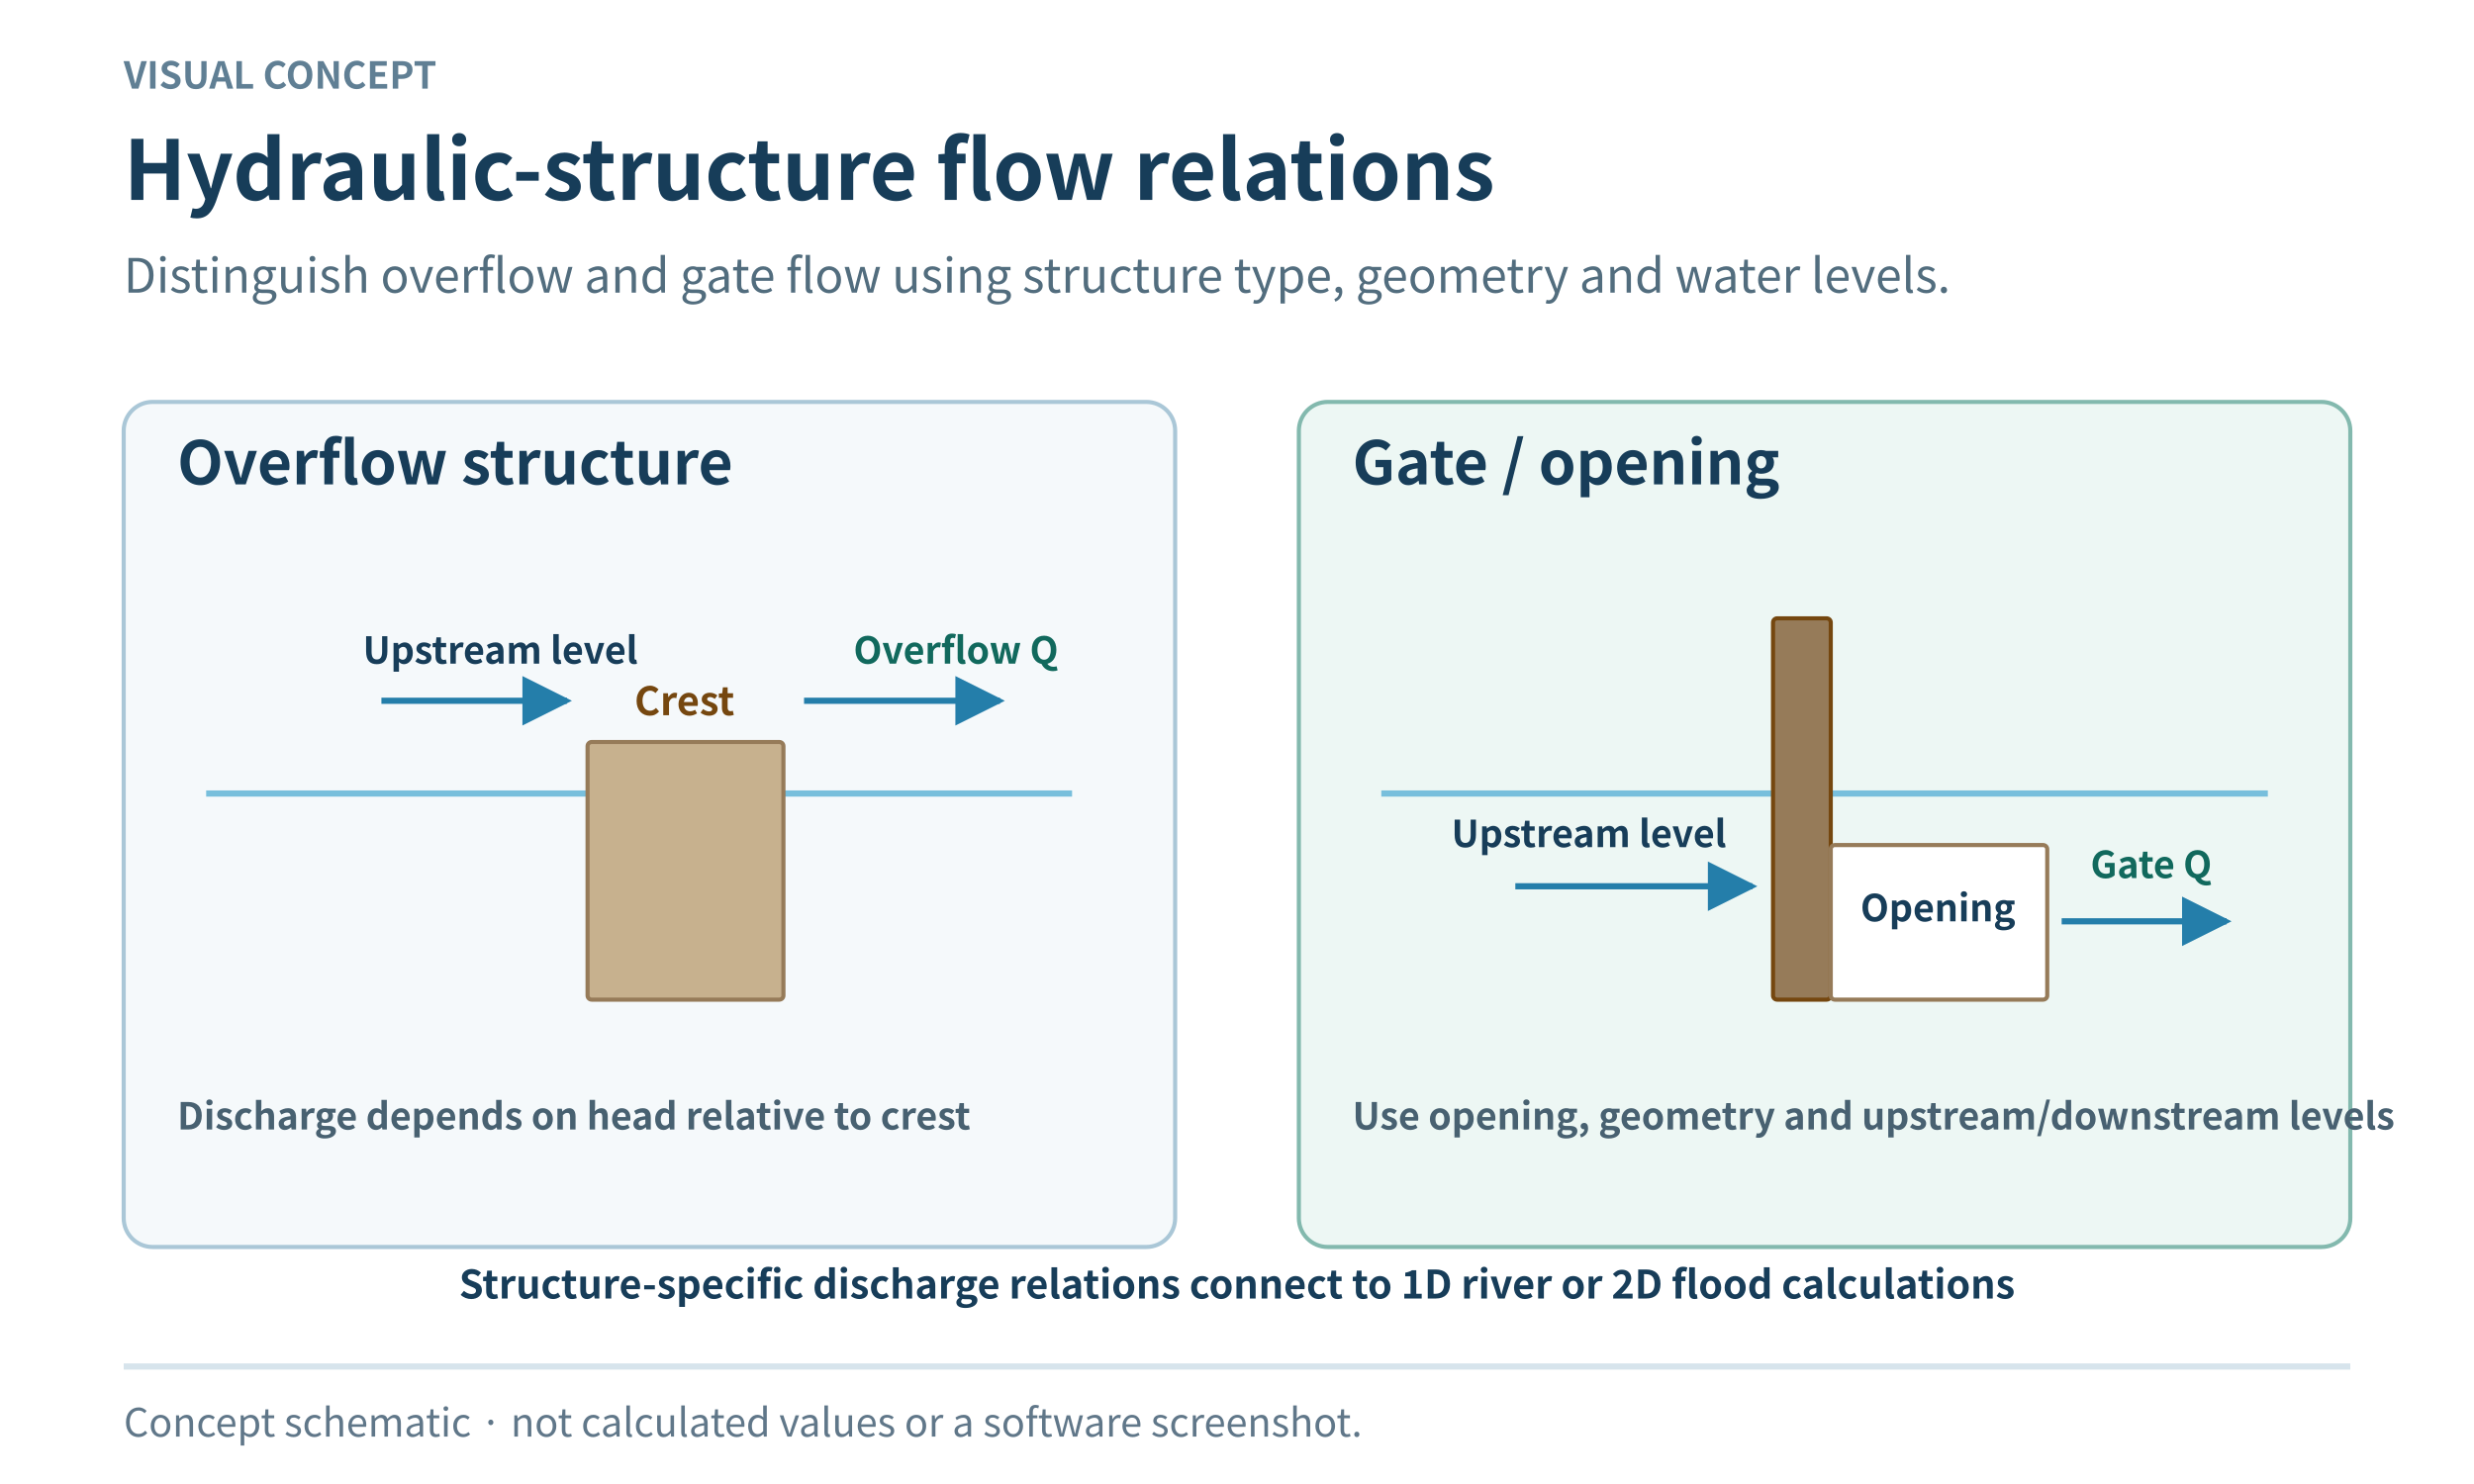
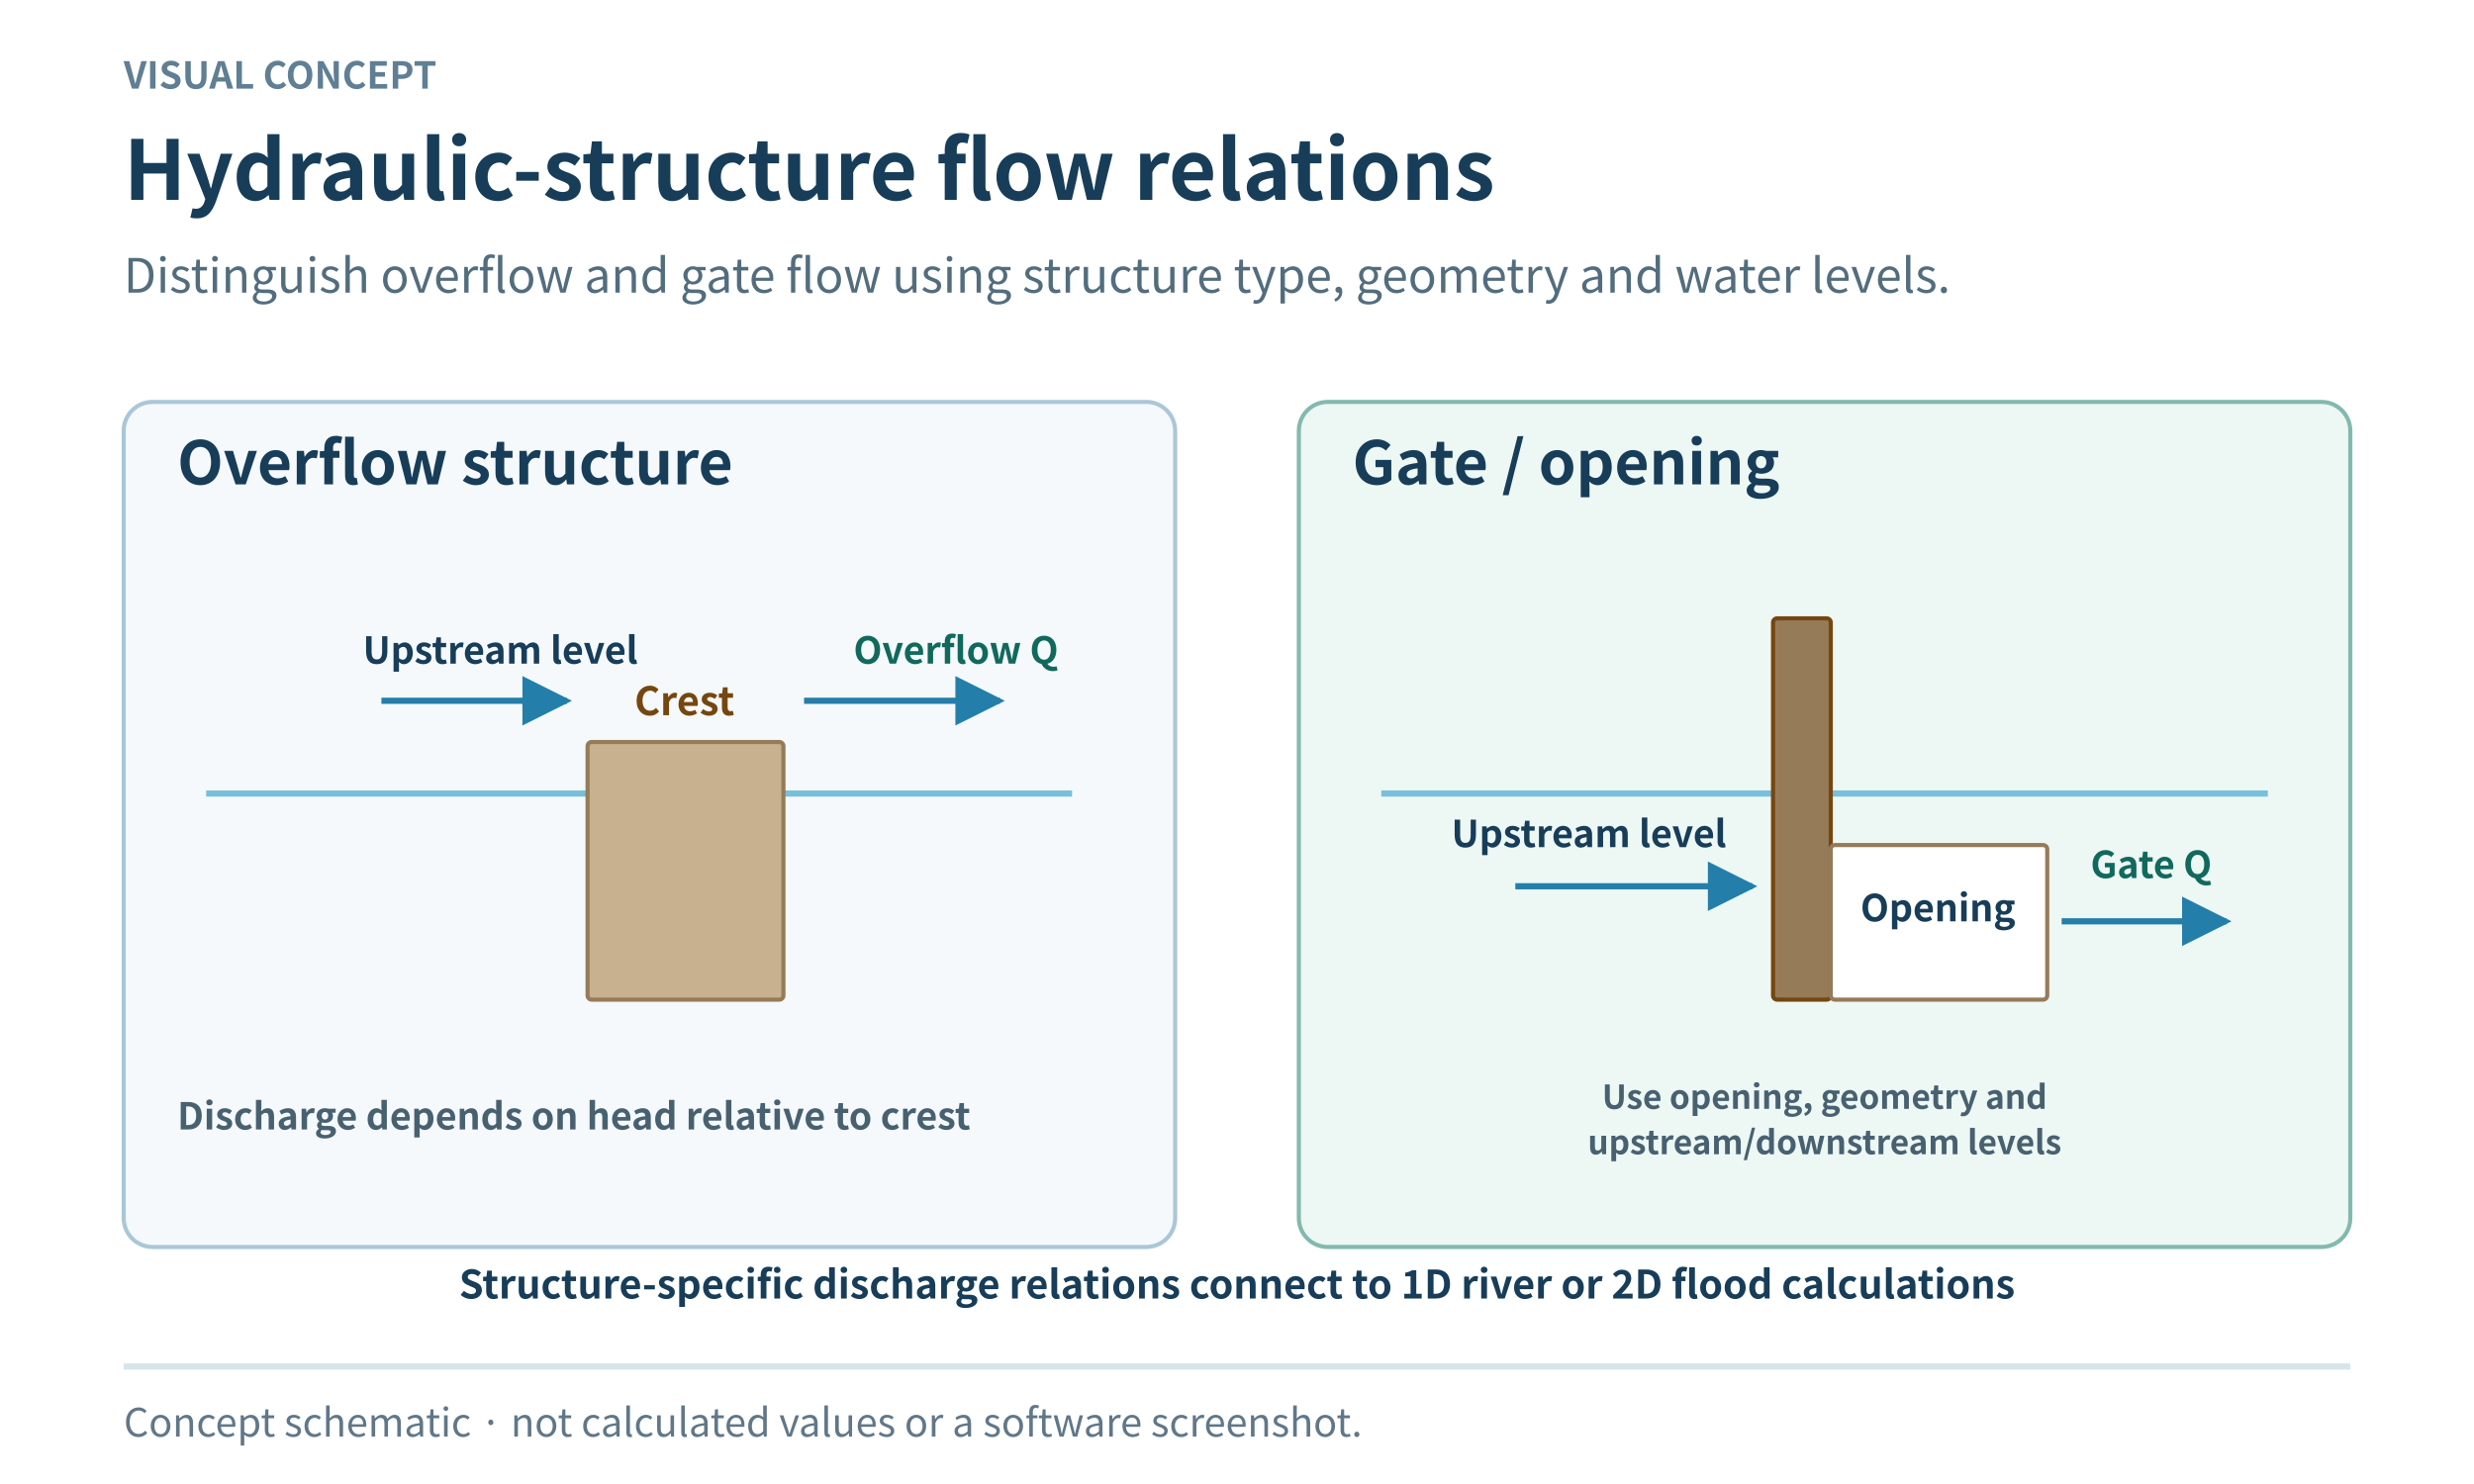
<svg xmlns="http://www.w3.org/2000/svg" width="1200" height="720" viewBox="0 0 1200 720" role="img" aria-labelledby="title desc">
  <defs>
    <marker id="arrow" viewBox="0 0 10 10" refX="9" refY="5" markerWidth="8" markerHeight="8" orient="auto-start-reverse">
      <path d="M0 0 10 5 0 10Z" fill="#247eaa" />
    </marker>
  </defs>
  <rect width="1200" height="720" fill="#fff" />
  <g font-family="Noto Sans CJK KR,Noto Sans KR,Malgun Gothic,Arial,sans-serif">
    <text x="60" y="43" font-size="18" font-weight="600" fill="#607f94">VISUAL CONCEPT</text>
    <text x="60" y="97" font-size="40" font-weight="700" fill="#173d59">Hydraulic-structure flow relations</text>
    <text x="60" y="142" font-size="23" fill="#526d7e">Distinguish overflow and gate flow using structure type, geometry and water levels.</text>
    <rect x="60" y="195" width="510" height="410" rx="14" fill="#f5f9fb" stroke="#aac7d7" stroke-width="2" />
    <text x="86" y="235" font-size="29" font-weight="700" fill="#173d59">Overflow structure</text>
    <line x1="100" y1="385" x2="520" y2="385" stroke="#78bfdc" stroke-width="3" />
    <rect x="285" y="360" width="95" height="125" rx="2" fill="#c7b18e" stroke="#967b59" stroke-width="2" />
    <text x="332" y="347" text-anchor="middle" font-size="19" font-weight="700" fill="#75470f">Crest</text>
    <path d="M185 340H275" fill="none" stroke="#247eaa" stroke-width="3" marker-end="url(#arrow)" />
    <text x="176" y="322" font-size="18" font-weight="600" fill="#173d59">Upstream level</text>
    <path d="M390 340H485" fill="none" stroke="#247eaa" stroke-width="3" marker-end="url(#arrow)" />
    <text x="414" y="322" font-size="18" font-weight="700" fill="#11695d">Overflow Q</text>
    <text x="86" y="548" font-size="18" font-weight="600" fill="#486171">Discharge depends on head relative to crest</text>
    <rect x="630" y="195" width="510" height="410" rx="14" fill="#edf7f4" stroke="#83b9ae" stroke-width="2" />
    <text x="656" y="235" font-size="29" font-weight="700" fill="#173d59">Gate / opening</text>
    <line x1="670" y1="385" x2="1100" y2="385" stroke="#78bfdc" stroke-width="3" />
    <rect x="860" y="300" width="28" height="185" rx="2" fill="#967b59" stroke="#75470f" stroke-width="2" />
    <rect x="888" y="410" width="105" height="75" rx="2" fill="#fff" stroke="#967b59" stroke-width="2" />
    <text x="940" y="447" text-anchor="middle" font-size="18" font-weight="700" fill="#173d59">Opening</text>
    <path d="M735 430H850" fill="none" stroke="#247eaa" stroke-width="3" marker-end="url(#arrow)" />
    <text x="704" y="411" font-size="18" font-weight="600" fill="#173d59">Upstream level</text>
    <path d="M1000 447H1080" fill="none" stroke="#247eaa" stroke-width="3" marker-end="url(#arrow)" />
    <text x="1014" y="426" font-size="18" font-weight="700" fill="#11695d">Gate Q</text>
-     <text x="656" y="548" font-size="18" font-weight="600" fill="#486171">Use opening, geometry and upstream/downstream levels</text>
+     <text x="885" y="538" text-anchor="middle" font-size="16" font-weight="600" fill="#486171">Use opening, geometry and</text>
+     <text x="885" y="560" text-anchor="middle" font-size="16" font-weight="600" fill="#486171">upstream/downstream levels</text>
    <text x="600" y="630" text-anchor="middle" font-size="19" font-weight="600" fill="#173d59">Structure-specific discharge relations connect to 1D river or 2D flood calculations</text>
    <line x1="60" y1="663" x2="1140" y2="663" stroke="#d7e4ec" stroke-width="3" />
    <text x="60" y="697" font-size="19" fill="#607789">Concept schematic · not calculated values or a software screenshot.</text>
  </g>
</svg>
